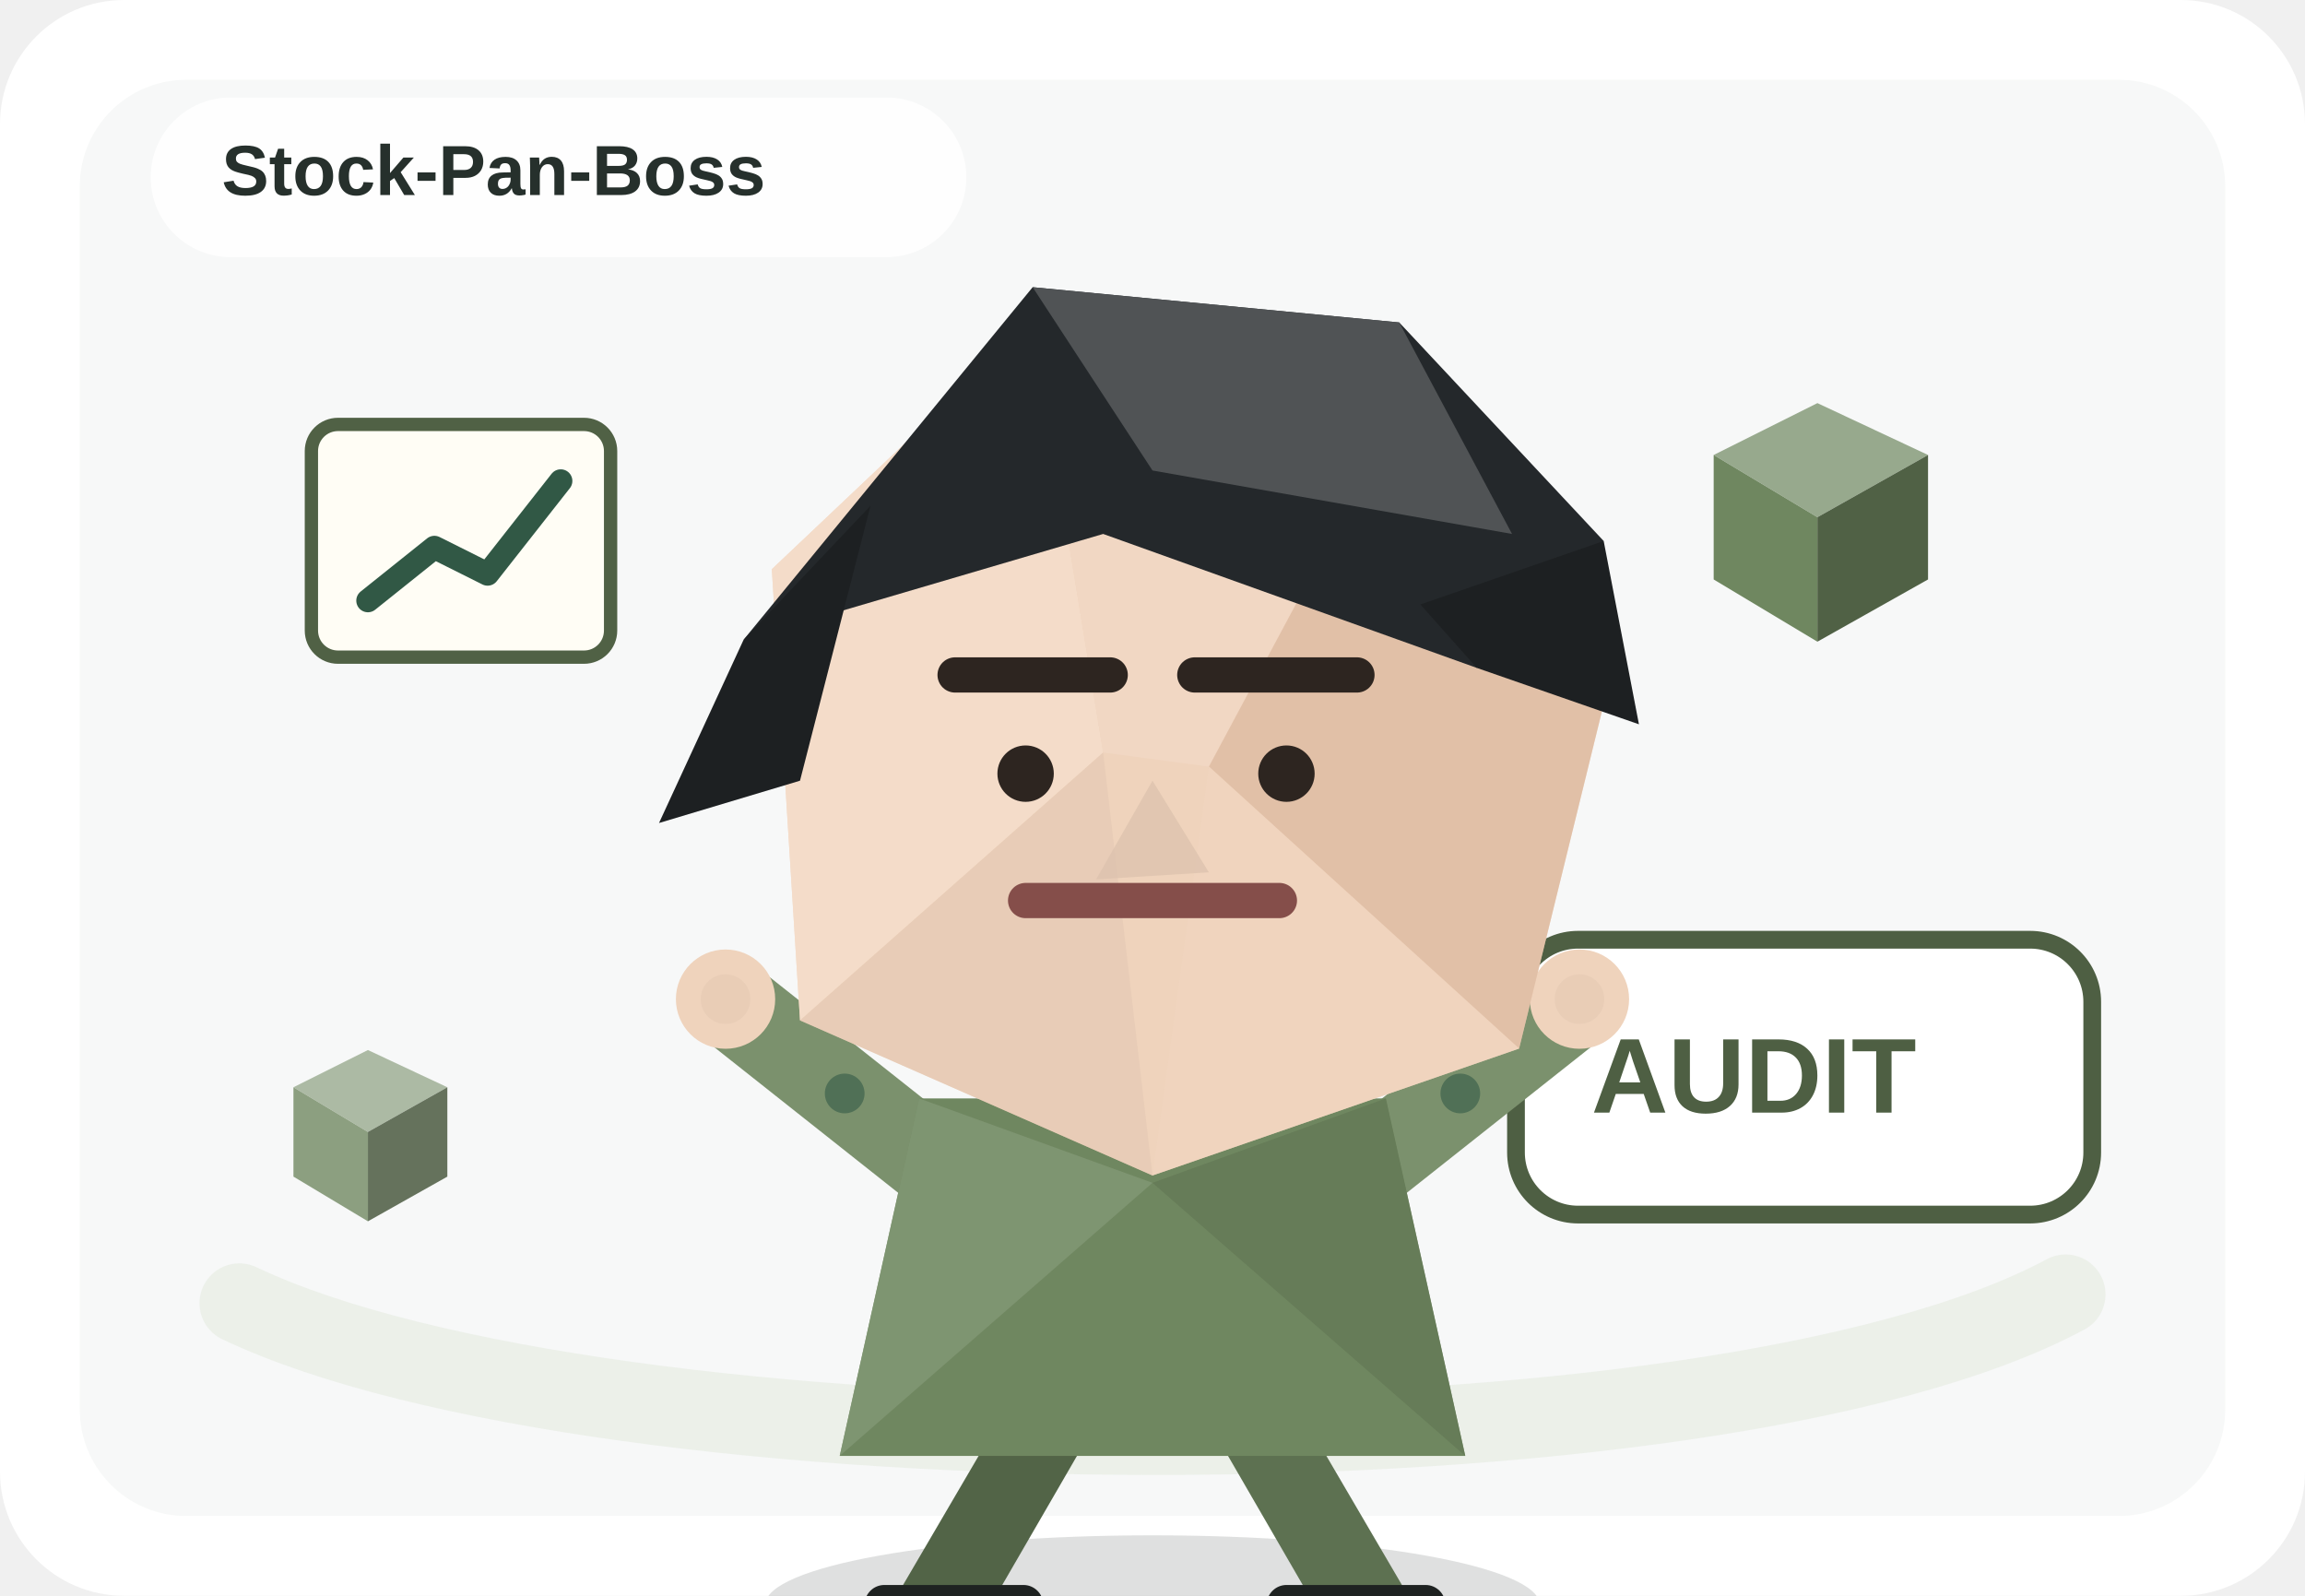
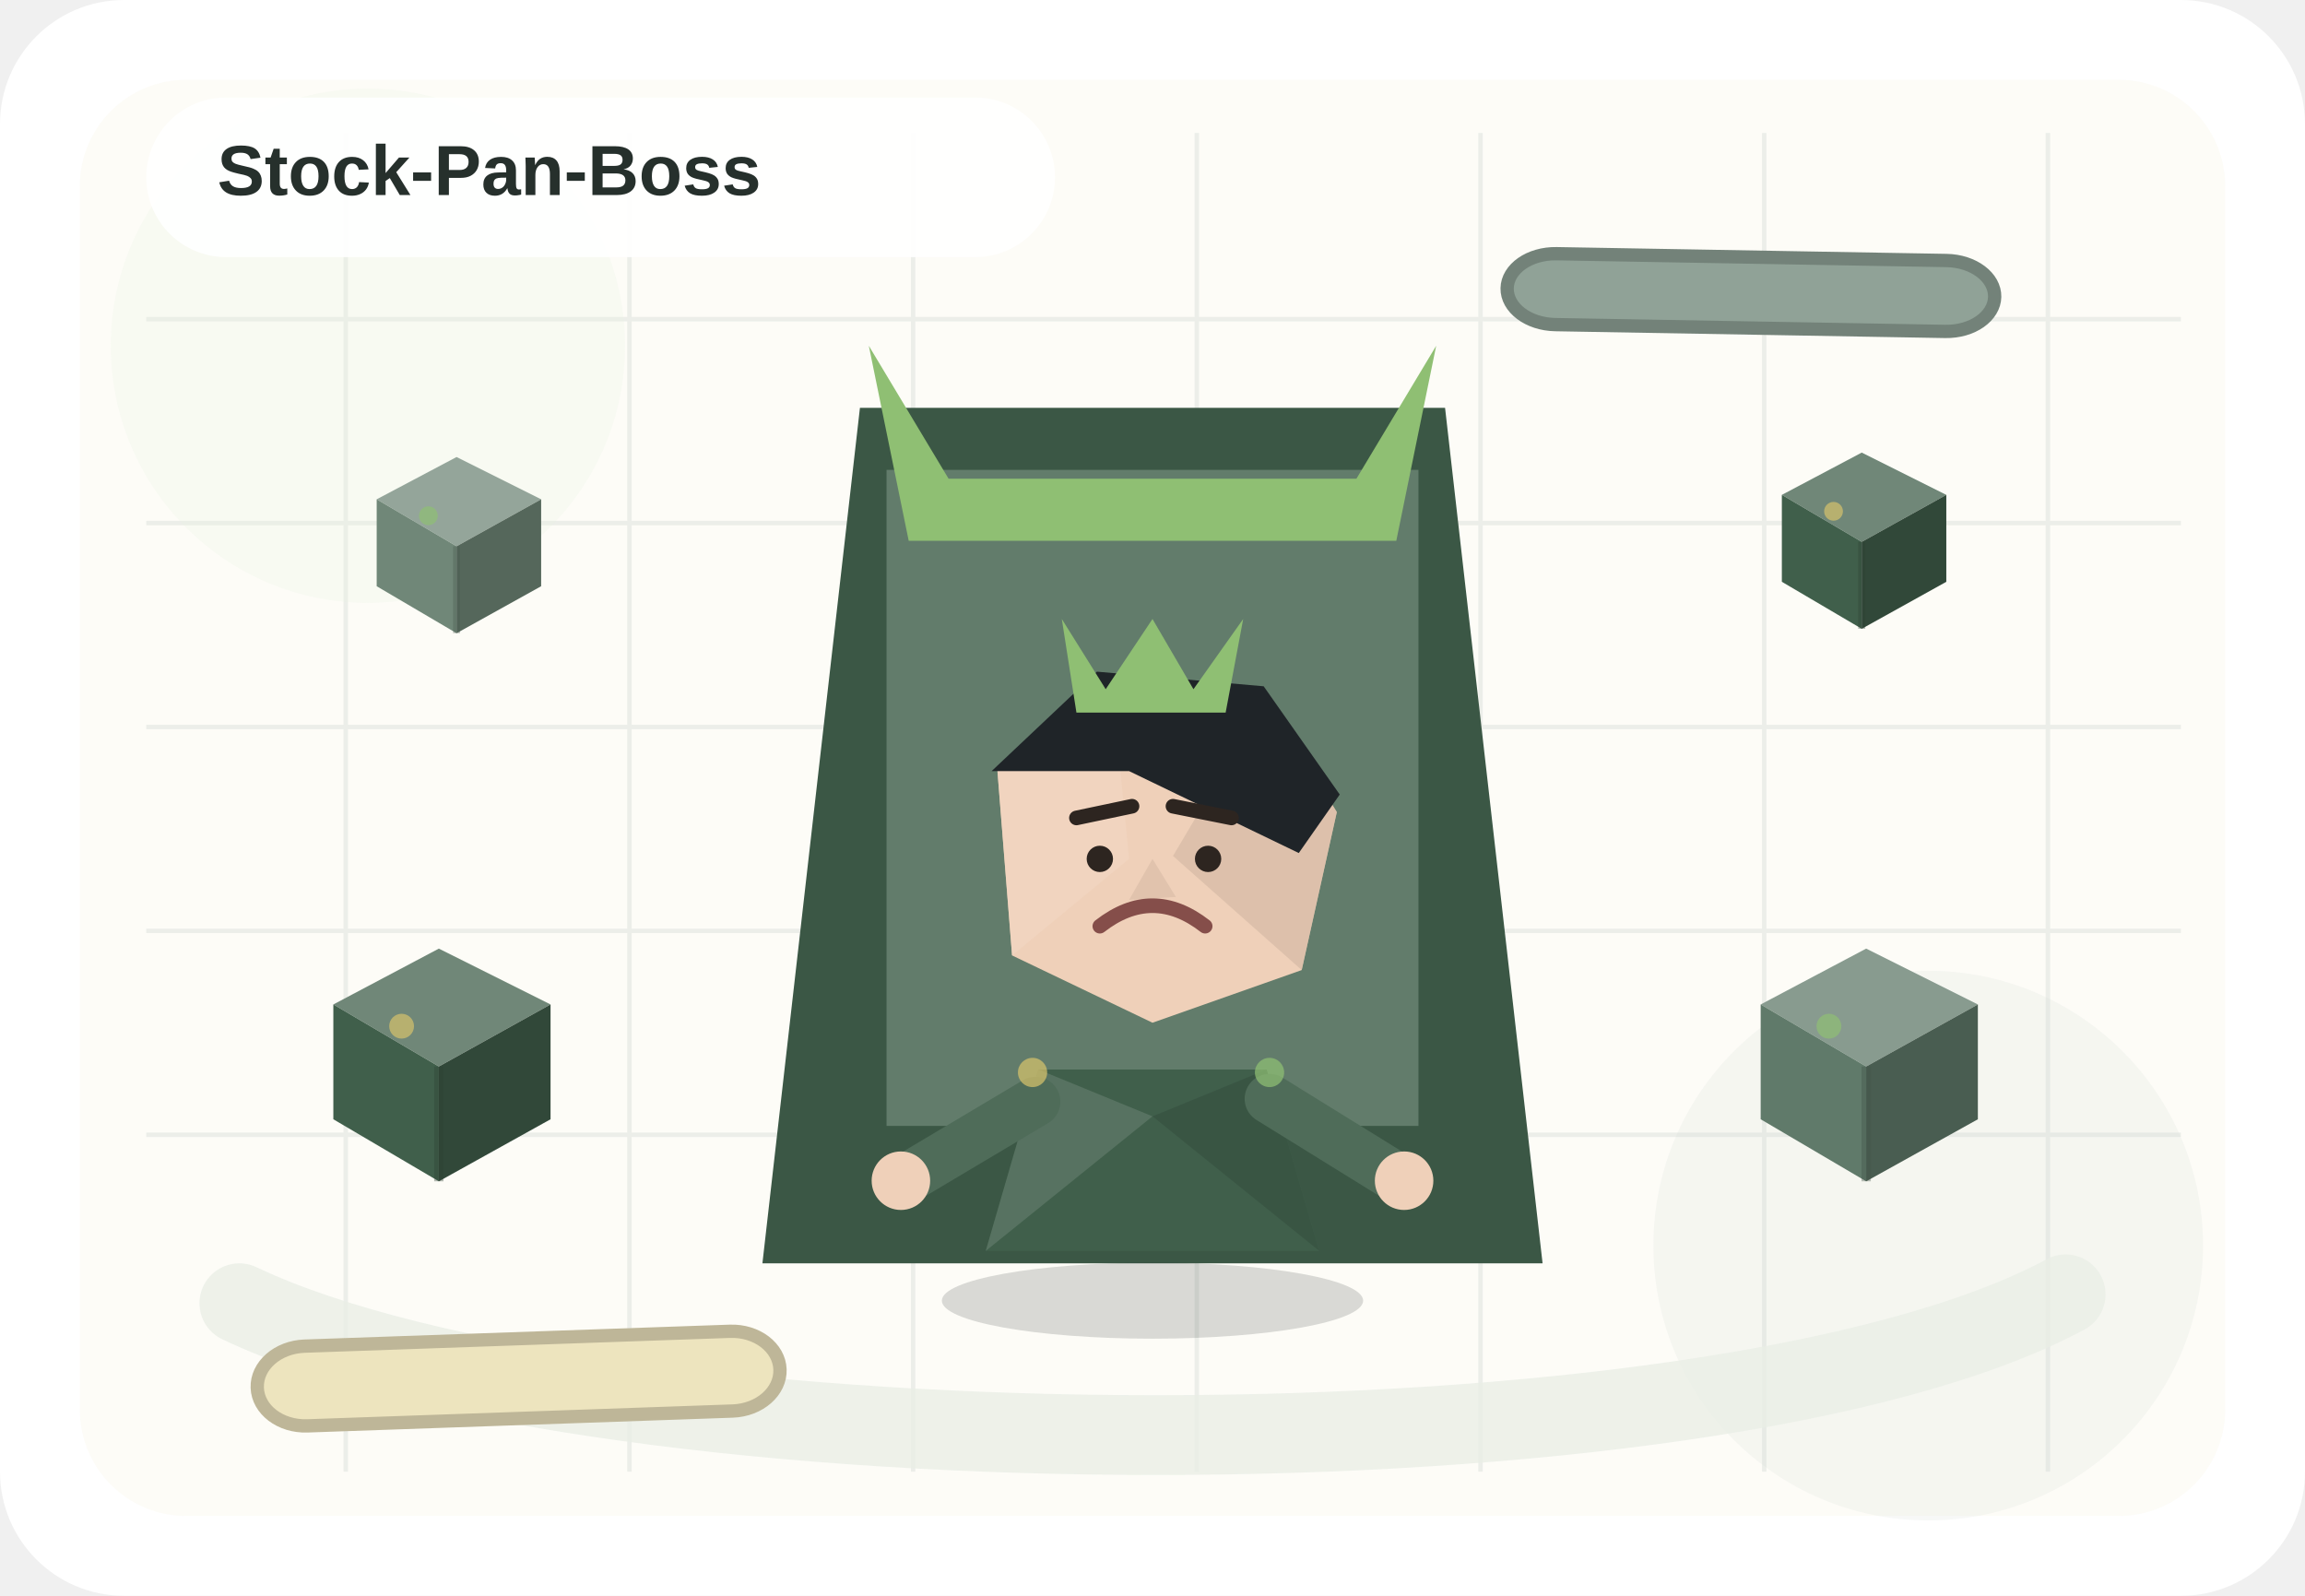
<svg xmlns="http://www.w3.org/2000/svg" width="1040" height="720" viewBox="0 0 520 360" role="img" aria-labelledby="title desc">
  <rect width="520" height="360" rx="28" fill="#ffffff" />
-   <rect x="18" y="18" width="484" height="324" rx="24" fill="#d6deda" opacity=".2" />
+   <rect x="18" y="18" width="484" height="324" rx="24" fill="#f8f5e7" opacity=".32" />
+   <path d="M33 72 H492 M33 118 H492 M33 164 H492 M33 210 H492 M33 256 H492 M78 30 V332 M142 30 V332 M206 30 V332 M270 30 V332 M334 30 V332 M398 30 V332 M462 30 V332" stroke="#d1d9d4" stroke-width="1" opacity=".4" />
+   <circle cx="83" cy="78" r="58" fill="#e6f1e0" opacity=".22" />
+   <circle cx="435" cy="281" r="62" fill="#d1d9d4" opacity=".18" />
  <path d="M54 294 C136 333 386 335 466 292" fill="none" stroke="#e9eee6" stroke-width="18" stroke-linecap="round" opacity=".78" />
-   <g transform="translate(104 122) scale(0.75)">
-     <rect x="-45" y="-35" width="90" height="70" rx="8" fill="#fffdf5" stroke="#506145" stroke-width="4" />
-     <path d="M-28 18 L-8 2 L8 10 L30 -18" fill="none" stroke="#315845" stroke-width="7" stroke-linecap="round" stroke-linejoin="round" />
+   <rect x="58" y="302" width="118" height="18" rx="11" fill="#ede4be" stroke="#beb698" stroke-width="3" transform="rotate(-2 117 311)" />
+   <rect x="340" y="58" width="110" height="16" rx="11" fill="#90a297" stroke="#738279" stroke-width="3" transform="rotate(1 395 66)" />
+   <path d="M194 92 H326 L348 285 H172 Z" fill="#3b5745" />
+   <path d="M200 106 H320 V254 H200 Z" fill="#627c6b" />
+   <path d="M196 78 L214 108 H306 L324 78 L315 122 H205 Z" fill="#8fbf73" />
+   <g transform="translate(99 235) scale(0.7)">
+     <polygon points="-34,-12 0,-30 36,-12 0,8" fill="#708778" />
+     <polygon points="-34,-12 0,8 0,45 -34,25" fill="#405f4b" />
+     <polygon points="36,-12 0,8 0,45 36,25" fill="#314839" />
+     <path d="M0 8 V45" stroke="#2a3e31" stroke-width="3" opacity=".35" />
+     <circle cx="-12" cy="-5" r="4" fill="#d6c26b" opacity=".7" />
  </g>
-   <g transform="translate(410 112) scale(0.78)">
-     <polygon points="-30,-12 0,-27 32,-12 0,6" fill="#97a98d" />
-     <polygon points="-30,-12 0,6 0,42 -30,24" fill="#6f8760" />
-     <polygon points="32,-12 0,6 0,42 32,24" fill="#506145" />
+   <g transform="translate(421 235) scale(0.7)">
+     <polygon points="-34,-12 0,-30 36,-12 0,8" fill="#889b8f" />
+     <polygon points="-34,-12 0,8 0,45 -34,25" fill="#607a6a" />
+     <polygon points="36,-12 0,8 0,45 36,25" fill="#495d51" />
+     <path d="M0 8 V45" stroke="#3e4f45" stroke-width="3" opacity=".35" />
+     <circle cx="-12" cy="-5" r="4" fill="#8fbf73" opacity=".7" />
  </g>
-   <g transform="translate(83 252) scale(0.56)">
-     <polygon points="-30,-12 0,-27 32,-12 0,6" fill="#acbaa4" />
-     <polygon points="-30,-12 0,6 0,42 -30,24" fill="#8c9f80" />
-     <polygon points="32,-12 0,6 0,42 32,24" fill="#65725c" />
+   <g transform="translate(103 119) scale(0.53)">
+     <polygon points="-34,-12 0,-30 36,-12 0,8" fill="#94a59a" />
+     <polygon points="-34,-12 0,8 0,45 -34,25" fill="#708778" />
+     <polygon points="36,-12 0,8 0,45 36,25" fill="#55675b" />
+     <path d="M0 8 V45" stroke="#49584e" stroke-width="3" opacity=".35" />
+     <circle cx="-12" cy="-5" r="4" fill="#8fbf73" opacity=".7" />
  </g>
-   <rect x="342" y="212" width="130" height="62" rx="14" fill="#fff" stroke="#4e5f43" stroke-width="4" />
-   <text x="359" y="251" font-family="Arial" font-size="24" font-weight="900" fill="#4e5f43">AUDIT</text>
-   <g transform="translate(260 259) scale(1.12)">
-     <ellipse cx="0" cy="92" rx="78" ry="14" fill="#17201d" opacity=".14" />
-     <polygon points="-28,50 -52,91 -32,91 -10,53" fill="#526447" />
-     <polygon points="28,50 52,91 32,91 10,53" fill="#5d7151" />
-     <rect x="-58" y="88" width="36" height="9" rx="4" fill="#1e2221" />
-     <rect x="23" y="88" width="36" height="9" rx="4" fill="#1e2221" />
-     <path d="M-38 8 L-62 -11 L-86 -30" fill="none" stroke="#7b916d" stroke-width="18" stroke-linecap="round" stroke-linejoin="round" />
-     <circle cx="-62" cy="-11" r="4" fill="#315845" opacity=".58" />
-     <circle cx="-86" cy="-30" r="10" fill="#efd3bc" />
-     <circle cx="-86" cy="-30" r="5" fill="#dcc2ad" opacity=".35" />
-     <path d="M38 8 L62 -11 L86 -30" fill="none" stroke="#7b916d" stroke-width="18" stroke-linecap="round" stroke-linejoin="round" />
-     <circle cx="62" cy="-11" r="4" fill="#315845" opacity=".58" />
-     <circle cx="86" cy="-30" r="10" fill="#efd3bc" />
-     <circle cx="86" cy="-30" r="5" fill="#dcc2ad" opacity=".35" />
-     <polygon points="-47,-10 47,-10 63,62 -63,62" fill="#6f8760" />
-     <polygon points="-47,-10 0,7 -63,62" fill="#839876" opacity=".78" />
-     <polygon points="47,-10 0,7 63,62" fill="#627754" opacity=".72" />
-     <polygon points="-17,-25 17,-25 15,-8 -15,-8" fill="#d8b298" />
-     <g transform="translate(0 -74) scale(1.42)">
-       <polygon points="-54,-30 -17,-65 38,-58 66,-19 52,38 0,56 -50,34" fill="#efd3bc" />
-       <polygon points="-54,-30 -17,-65 -7,-4 -50,34" fill="#f6dfcd" opacity=".76" />
-       <polygon points="-17,-65 38,-58 8,-2 -7,-4" fill="#f1d7c3" />
-       <polygon points="38,-58 66,-19 52,38 8,-2" fill="#d8b298" opacity=".58" />
-       <polygon points="-50,34 -7,-4 0,56" fill="#e3c8b3" opacity=".62" />
-       <polygon points="8,-2 52,38 0,56" fill="#f0d5bf" opacity=".62" />
-       <polygon points="-58,-20 -17,-70 35,-65 64,-34 46,-16 -7,-35" fill="#24282b" />
-       <polygon points="-17,-70 35,-65 51,-35 0,-44" fill="#505355" />
-       <polygon points="46,-16 69,-8 64,-34 38,-25" fill="#1d2022" />
-       <polygon points="-58,-20 -70,6 -50,0 -40,-39" fill="#1d2022" />
-       <path d="M-28 -15 H-6 M6 -15 H29" stroke="#2d2520" stroke-width="5" stroke-linecap="round" />
-       <circle cx="-18" cy="-1" r="4" fill="#2d2520" />
-       <circle cx="19" cy="-1" r="4" fill="#2d2520" />
-       <polygon points="0,0 -8,14 8,13" fill="#dcc2ad" opacity=".75" />
-       <path d="M-18 17 H18" stroke="#854e4a" stroke-width="5" stroke-linecap="round" />
+   <g transform="translate(420 118) scale(0.53)">
+     <polygon points="-34,-12 0,-30 36,-12 0,8" fill="#708778" />
+     <polygon points="-34,-12 0,8 0,45 -34,25" fill="#405f4b" />
+     <polygon points="36,-12 0,8 0,45 36,25" fill="#314839" />
+     <path d="M0 8 V45" stroke="#2a3e31" stroke-width="3" opacity=".35" />
+     <circle cx="-12" cy="-5" r="4" fill="#d6c26b" opacity=".7" />
+   </g>
+   <g transform="translate(260 236) scale(0.66)">
+     <ellipse cx="0" cy="87" rx="72" ry="13" fill="#17201d" opacity=".16" />
+     <polygon points="-39,8 39,8 57,70 -57,70" fill="#405f4b" />
+     <polygon points="-39,8 0,24 -57,70" fill="#5d7766" opacity=".8" />
+     <polygon points="39,8 0,24 57,70" fill="#375241" opacity=".76" />
+     <path d="M-40 19 L-82 44 M40 18 L82 44" stroke="#4f6c59" stroke-width="17" stroke-linecap="round" />
+     <circle cx="-86" cy="46" r="10" fill="#efd0b9" />
+     <circle cx="86" cy="46" r="10" fill="#efd0b9" />
+     <g transform="translate(0 -64)">
+       <polygon points="-53,-30 -14,-61 39,-55 63,-16 51,38 0,56 -48,33" fill="#efd0b9" />
+       <polygon points="-53,-30 -14,-61 -8,0 -48,33" fill="#f1d5c0" opacity=".8" />
+       <polygon points="39,-55 63,-16 51,38 7,-1" fill="#d2b7a3" opacity=".62" />
+       <polygon points="-55,-30 -19,-64 38,-59 64,-22 50,-2 -8,-30" fill="#1f2428" />
+       <polygon points="-31,-82 -16,-58 0,-82 14,-58 31,-82 25,-50 -26,-50" fill="#8fbf73" />
+       <path d="M-26 -14 L-7 -18 M7 -18 L27 -14" stroke="#2d2520" stroke-width="5" stroke-linecap="round" />
+       <circle cx="-18" cy="0" r="4.5" fill="#2d2520" />
+       <circle cx="19" cy="0" r="4.5" fill="#2d2520" />
+       <polygon points="0,0 -8,14 8,13" fill="#dcbfaa" opacity=".75" />
+       <path d="M-18 23 Q0 9 18 23" fill="none" stroke="#854e4a" stroke-width="5" stroke-linecap="round" />
    </g>
+     <circle cx="-41" cy="9" r="5" fill="#d6c26b" opacity=".72" />
+     <circle cx="40" cy="9" r="5" fill="#8fbf73" opacity=".72" />
  </g>
-   <g transform="translate(34 42)">
-     <rect x="0" y="-20" width="184" height="36" rx="18" fill="#ffffff" opacity=".9" />
-     <text x="16" y="2" font-family="Arial, Helvetica, sans-serif" font-size="16" font-weight="800" fill="#26302c">Stock-Pan-Boss</text>
+   <g transform="translate(33 42)">
+     <rect x="0" y="-20" width="205" height="36" rx="18" fill="#ffffff" opacity=".92" />
+     <text x="16" y="2" font-family="Arial, Helvetica, sans-serif" font-size="16" font-weight="900" fill="#26302c">Stock-Pan-Boss</text>
  </g>
</svg>
